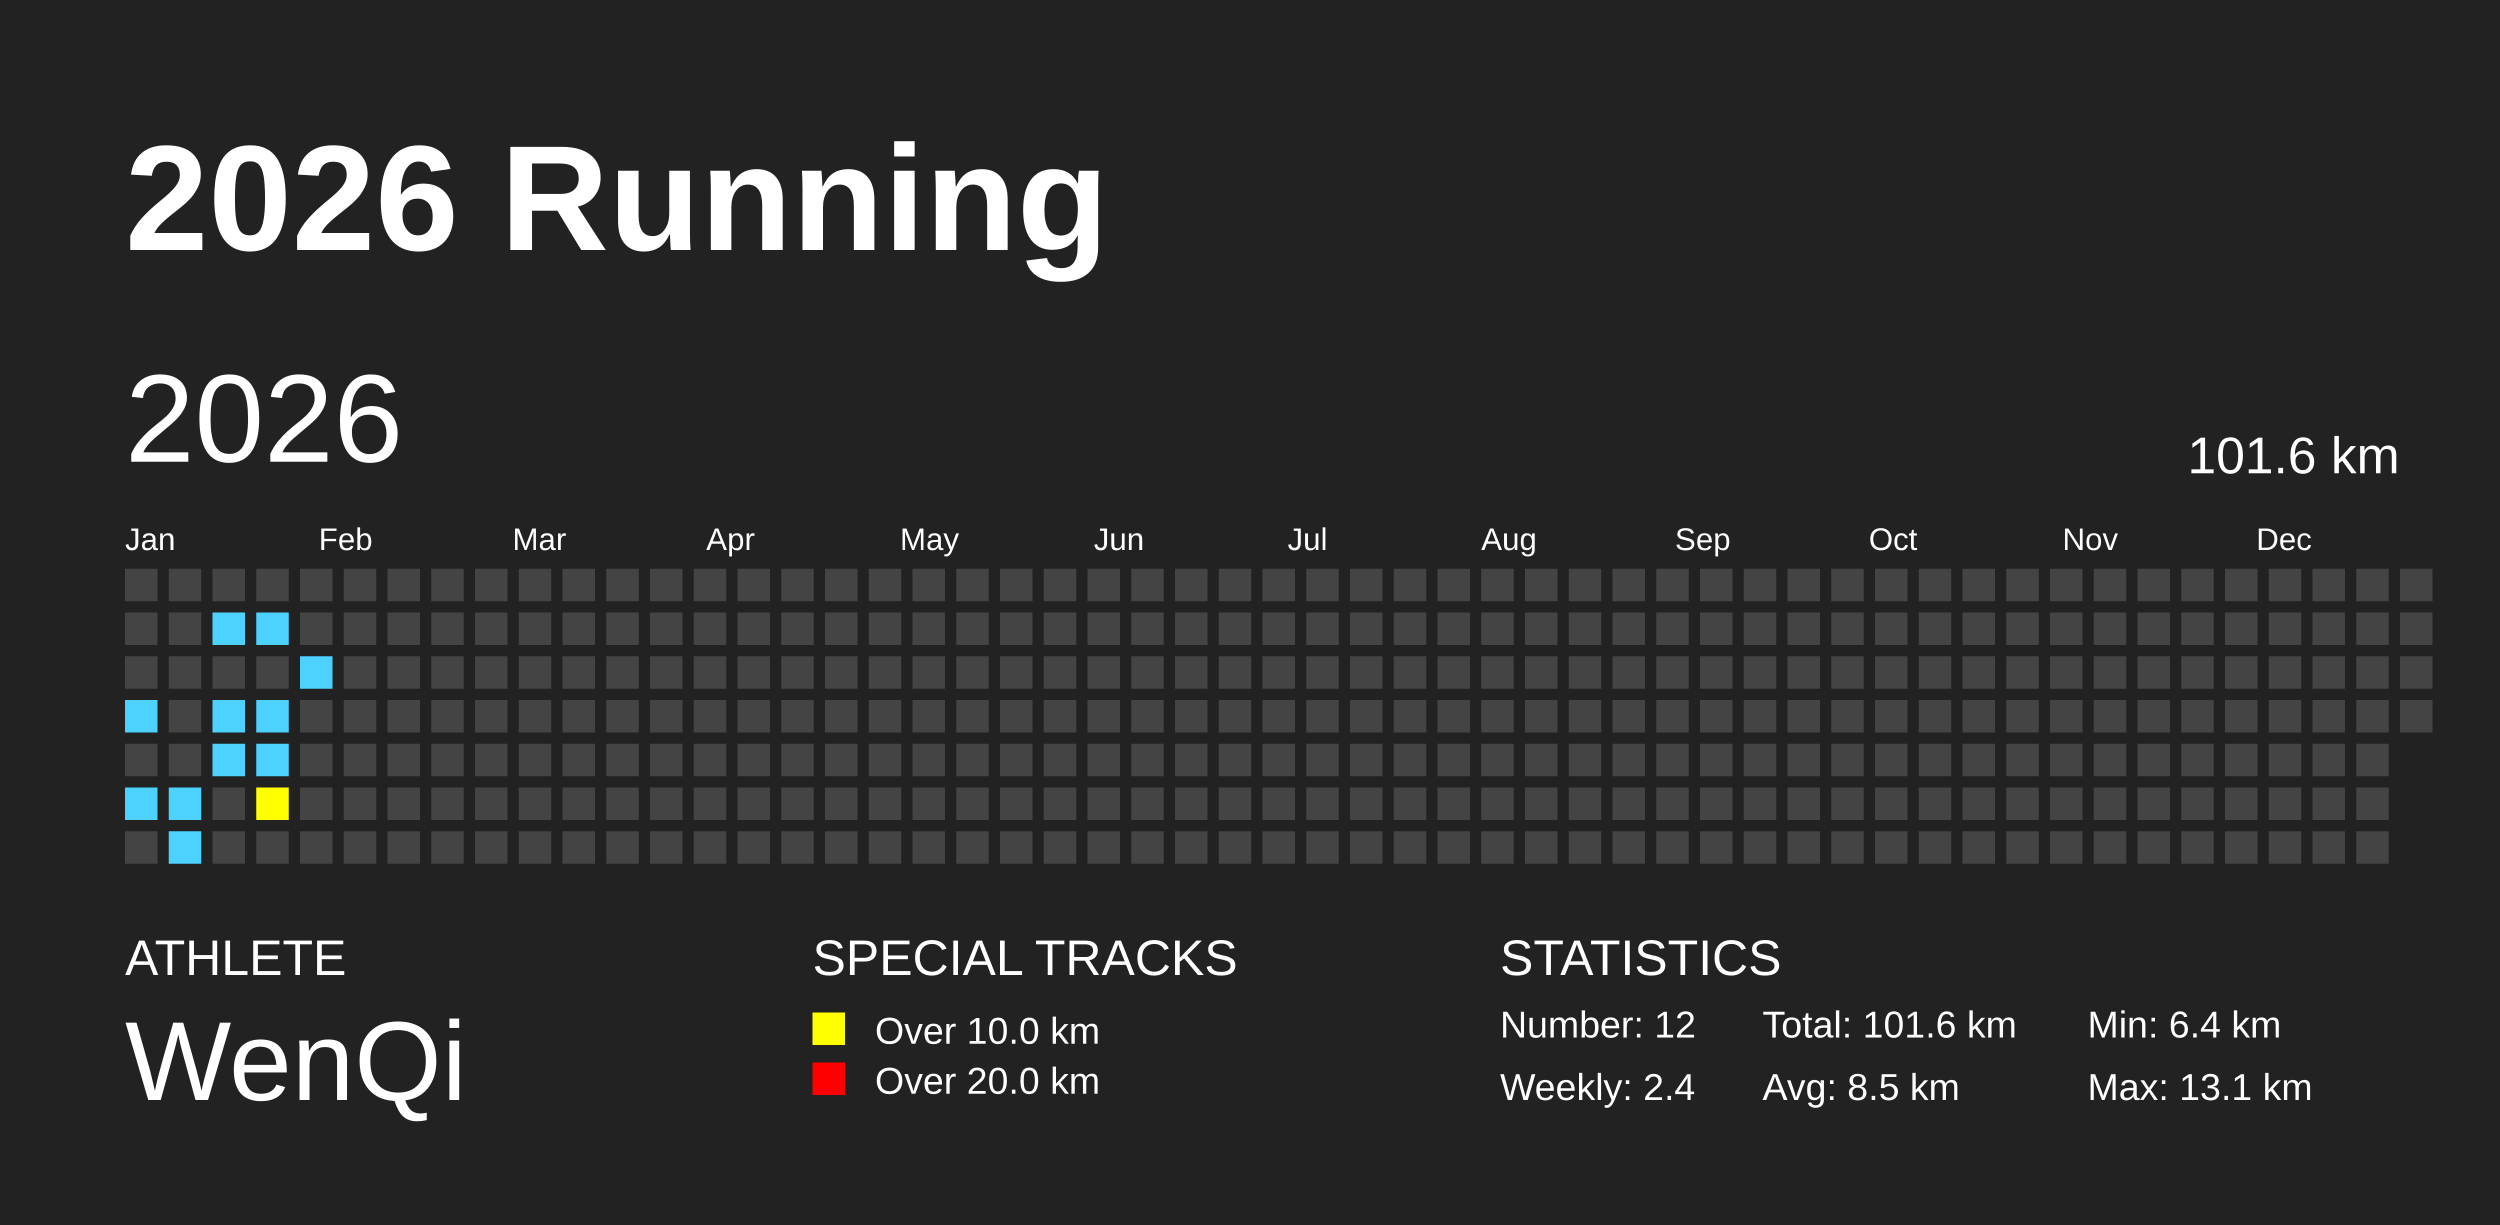
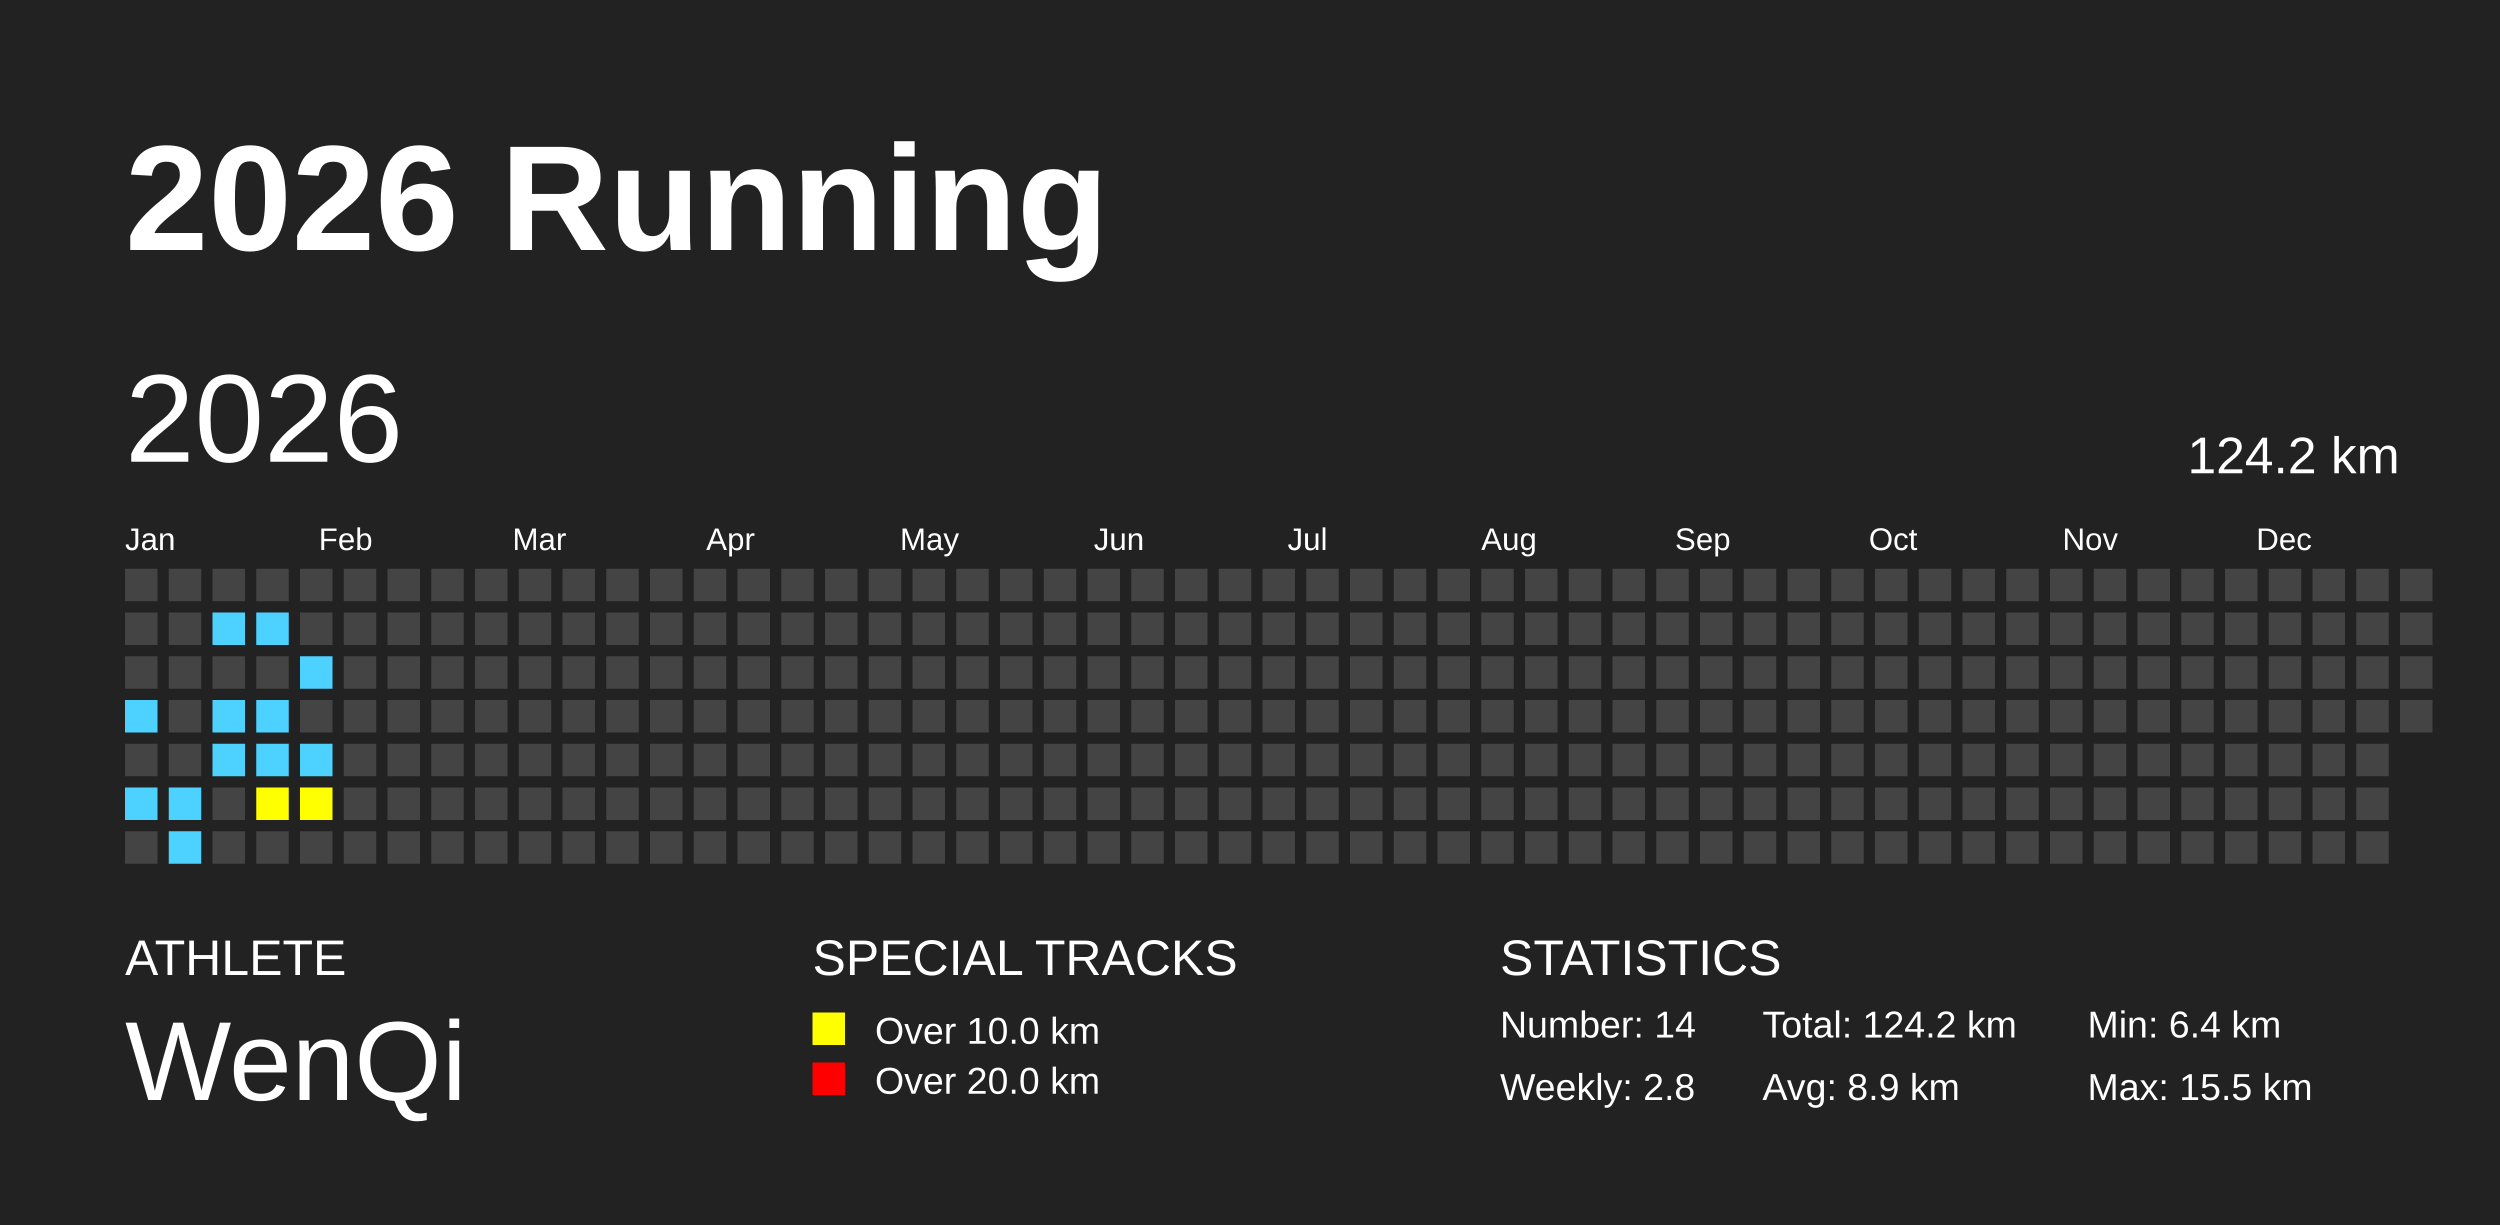
<svg xmlns="http://www.w3.org/2000/svg" baseProfile="full" height="98mm" version="1.1" viewBox="0,0,200,98" width="200mm">
  <defs />
  <rect fill="#222222" height="98" width="200" x="0" y="0" />
  <text fill="#FFFFFF" style="font-size:12px; font-family:Arial; font-weight:bold;" x="10" y="20">2026 Running</text>
  <text fill="#FFFFFF" style="font-size:4px; font-family:Arial" x="10" y="78">ATHLETE</text>
  <text fill="#FFFFFF" style="font-size:9px; font-family:Arial" x="10" y="88">WenQi</text>
  <text fill="#FFFFFF" style="font-size:4px; font-family:Arial" x="65" y="78">SPECIAL TRACKS</text>
  <rect fill="yellow" height="2.6" width="2.6" x="65" y="81" />
  <text fill="#FFFFFF" style="font-size:3px; font-family:Arial" x="70" y="83.5">Over 10.0 km</text>
  <rect fill="red" height="2.6" width="2.6" x="65" y="85" />
  <text fill="#FFFFFF" style="font-size:3px; font-family:Arial" x="70" y="87.5">Over 20.0 km</text>
  <text fill="#FFFFFF" style="font-size:4px; font-family:Arial" x="120" y="78">STATISTICS</text>
-   <text fill="#FFFFFF" style="font-size:3px; font-family:Arial" x="120" y="83">Number: 12</text>
-   <text fill="#FFFFFF" style="font-size:3px; font-family:Arial" x="120" y="88">Weekly: 2.4</text>
-   <text fill="#FFFFFF" style="font-size:3px; font-family:Arial" x="141" y="83">Total: 101.6 km</text>
-   <text fill="#FFFFFF" style="font-size:3px; font-family:Arial" x="141" y="88">Avg: 8.5 km</text>
+   <text fill="#FFFFFF" style="font-size:3px; font-family:Arial" x="120" y="83">Number: 14</text>
+   <text fill="#FFFFFF" style="font-size:3px; font-family:Arial" x="120" y="88">Weekly: 2.8</text>
+   <text fill="#FFFFFF" style="font-size:3px; font-family:Arial" x="141" y="83">Total: 124.2 km</text>
+   <text fill="#FFFFFF" style="font-size:3px; font-family:Arial" x="141" y="88">Avg: 8.9 km</text>
  <text fill="#FFFFFF" style="font-size:3px; font-family:Arial" x="167" y="83">Min: 6.4 km</text>
-   <text fill="#FFFFFF" style="font-size:3px; font-family:Arial" x="167" y="88">Max: 13.1 km</text>
+   <text fill="#FFFFFF" style="font-size:3px; font-family:Arial" x="167" y="88">Max: 15.5 km</text>
  <text dominant-baseline="hanging" fill="#FFFFFF" style="font-size:10.0px; font-family:Arial;" x="10" y="30">2026</text>
-   <text dominant-baseline="hanging" fill="#FFFFFF" style="font-size:4.125px; font-family:Arial;" x="175" y="35">101.6 km</text>
+   <text dominant-baseline="hanging" fill="#FFFFFF" style="font-size:4.125px; font-family:Arial;" x="175" y="35">124.2 km</text>
  <text fill="#FFFFFF" style="font-size:2.5px; font-family:Arial" x="10.0" y="44">Jan</text>
  <text fill="#FFFFFF" style="font-size:2.5px; font-family:Arial" x="25.5" y="44">Feb</text>
  <text fill="#FFFFFF" style="font-size:2.5px; font-family:Arial" x="41.0" y="44">Mar</text>
  <text fill="#FFFFFF" style="font-size:2.5px; font-family:Arial" x="56.5" y="44">Apr</text>
  <text fill="#FFFFFF" style="font-size:2.5px; font-family:Arial" x="72.0" y="44">May</text>
  <text fill="#FFFFFF" style="font-size:2.5px; font-family:Arial" x="87.5" y="44">Jun</text>
  <text fill="#FFFFFF" style="font-size:2.5px; font-family:Arial" x="103.0" y="44">Jul</text>
  <text fill="#FFFFFF" style="font-size:2.5px; font-family:Arial" x="118.5" y="44">Aug</text>
  <text fill="#FFFFFF" style="font-size:2.5px; font-family:Arial" x="134.0" y="44">Sep</text>
  <text fill="#FFFFFF" style="font-size:2.5px; font-family:Arial" x="149.5" y="44">Oct</text>
  <text fill="#FFFFFF" style="font-size:2.5px; font-family:Arial" x="165.0" y="44">Nov</text>
  <text fill="#FFFFFF" style="font-size:2.5px; font-family:Arial" x="180.5" y="44">Dec</text>
  <rect fill="#444444" height="2.6" width="2.6" x="10.0" y="45.5" />
  <rect fill="#444444" height="2.6" width="2.6" x="10.0" y="49.0" />
  <rect fill="#444444" height="2.6" width="2.6" x="10.0" y="52.5" />
  <rect fill="#4DD2FF" height="2.6" width="2.6" x="10.0" y="56.0" />
  <rect fill="#444444" height="2.6" width="2.6" x="10.0" y="59.5" />
  <rect fill="#4DD2FF" height="2.6" width="2.6" x="10.0" y="63.0" />
  <rect fill="#444444" height="2.6" width="2.6" x="10.0" y="66.5" />
  <rect fill="#444444" height="2.6" width="2.6" x="13.5" y="45.5" />
  <rect fill="#444444" height="2.6" width="2.6" x="13.5" y="49.0" />
  <rect fill="#444444" height="2.6" width="2.6" x="13.5" y="52.5" />
  <rect fill="#444444" height="2.6" width="2.6" x="13.5" y="56.0" />
  <rect fill="#444444" height="2.6" width="2.6" x="13.5" y="59.5" />
  <rect fill="#4DD2FF" height="2.6" width="2.6" x="13.5" y="63.0" />
  <rect fill="#4DD2FF" height="2.6" width="2.6" x="13.5" y="66.5" />
  <rect fill="#444444" height="2.6" width="2.6" x="17.0" y="45.5" />
  <rect fill="#4DD2FF" height="2.6" width="2.6" x="17.0" y="49.0" />
  <rect fill="#444444" height="2.6" width="2.6" x="17.0" y="52.5" />
  <rect fill="#4DD2FF" height="2.6" width="2.6" x="17.0" y="56.0" />
  <rect fill="#4DD2FF" height="2.6" width="2.6" x="17.0" y="59.5" />
  <rect fill="#444444" height="2.6" width="2.6" x="17.0" y="63.0" />
  <rect fill="#444444" height="2.6" width="2.6" x="17.0" y="66.5" />
  <rect fill="#444444" height="2.6" width="2.6" x="20.5" y="45.5" />
  <rect fill="#4DD2FF" height="2.6" width="2.6" x="20.5" y="49.0" />
  <rect fill="#444444" height="2.6" width="2.6" x="20.5" y="52.5" />
  <rect fill="#4DD2FF" height="2.6" width="2.6" x="20.5" y="56.0" />
  <rect fill="#4DD2FF" height="2.6" width="2.6" x="20.5" y="59.5" />
  <rect fill="yellow" height="2.6" width="2.6" x="20.5" y="63.0" />
  <rect fill="#444444" height="2.6" width="2.6" x="20.5" y="66.5" />
  <rect fill="#444444" height="2.6" width="2.6" x="24.0" y="45.5" />
  <rect fill="#444444" height="2.6" width="2.6" x="24.0" y="49.0" />
  <rect fill="#4DD2FF" height="2.6" width="2.6" x="24.0" y="52.5" />
  <rect fill="#444444" height="2.6" width="2.6" x="24.0" y="56.0" />
-   <rect fill="#444444" height="2.6" width="2.6" x="24.0" y="59.5" />
-   <rect fill="#444444" height="2.6" width="2.6" x="24.0" y="63.0" />
+   <rect fill="#4DD2FF" height="2.6" width="2.6" x="24.0" y="59.5" />
+   <rect fill="yellow" height="2.6" width="2.6" x="24.0" y="63.0" />
  <rect fill="#444444" height="2.6" width="2.6" x="24.0" y="66.5" />
  <rect fill="#444444" height="2.6" width="2.6" x="27.5" y="45.5" />
  <rect fill="#444444" height="2.6" width="2.6" x="27.5" y="49.0" />
  <rect fill="#444444" height="2.6" width="2.6" x="27.5" y="52.5" />
  <rect fill="#444444" height="2.6" width="2.6" x="27.5" y="56.0" />
  <rect fill="#444444" height="2.6" width="2.6" x="27.5" y="59.5" />
  <rect fill="#444444" height="2.6" width="2.6" x="27.5" y="63.0" />
  <rect fill="#444444" height="2.6" width="2.6" x="27.5" y="66.5" />
  <rect fill="#444444" height="2.6" width="2.6" x="31.0" y="45.5" />
  <rect fill="#444444" height="2.6" width="2.6" x="31.0" y="49.0" />
  <rect fill="#444444" height="2.6" width="2.6" x="31.0" y="52.5" />
  <rect fill="#444444" height="2.6" width="2.6" x="31.0" y="56.0" />
  <rect fill="#444444" height="2.6" width="2.6" x="31.0" y="59.5" />
  <rect fill="#444444" height="2.6" width="2.6" x="31.0" y="63.0" />
  <rect fill="#444444" height="2.6" width="2.6" x="31.0" y="66.5" />
  <rect fill="#444444" height="2.6" width="2.6" x="34.5" y="45.5" />
  <rect fill="#444444" height="2.6" width="2.6" x="34.5" y="49.0" />
  <rect fill="#444444" height="2.6" width="2.6" x="34.5" y="52.5" />
  <rect fill="#444444" height="2.6" width="2.6" x="34.5" y="56.0" />
  <rect fill="#444444" height="2.6" width="2.6" x="34.5" y="59.5" />
  <rect fill="#444444" height="2.6" width="2.6" x="34.5" y="63.0" />
  <rect fill="#444444" height="2.6" width="2.6" x="34.5" y="66.5" />
  <rect fill="#444444" height="2.6" width="2.6" x="38.0" y="45.5" />
  <rect fill="#444444" height="2.6" width="2.6" x="38.0" y="49.0" />
  <rect fill="#444444" height="2.6" width="2.6" x="38.0" y="52.5" />
  <rect fill="#444444" height="2.6" width="2.6" x="38.0" y="56.0" />
  <rect fill="#444444" height="2.6" width="2.6" x="38.0" y="59.5" />
  <rect fill="#444444" height="2.6" width="2.6" x="38.0" y="63.0" />
  <rect fill="#444444" height="2.6" width="2.6" x="38.0" y="66.5" />
  <rect fill="#444444" height="2.6" width="2.6" x="41.5" y="45.5" />
  <rect fill="#444444" height="2.6" width="2.6" x="41.5" y="49.0" />
  <rect fill="#444444" height="2.6" width="2.6" x="41.5" y="52.5" />
  <rect fill="#444444" height="2.6" width="2.6" x="41.5" y="56.0" />
  <rect fill="#444444" height="2.6" width="2.6" x="41.5" y="59.5" />
  <rect fill="#444444" height="2.6" width="2.6" x="41.5" y="63.0" />
  <rect fill="#444444" height="2.6" width="2.6" x="41.5" y="66.5" />
  <rect fill="#444444" height="2.6" width="2.6" x="45.0" y="45.5" />
  <rect fill="#444444" height="2.6" width="2.6" x="45.0" y="49.0" />
  <rect fill="#444444" height="2.6" width="2.6" x="45.0" y="52.5" />
  <rect fill="#444444" height="2.6" width="2.6" x="45.0" y="56.0" />
  <rect fill="#444444" height="2.6" width="2.6" x="45.0" y="59.5" />
  <rect fill="#444444" height="2.6" width="2.6" x="45.0" y="63.0" />
  <rect fill="#444444" height="2.6" width="2.6" x="45.0" y="66.5" />
  <rect fill="#444444" height="2.6" width="2.6" x="48.5" y="45.5" />
  <rect fill="#444444" height="2.6" width="2.6" x="48.5" y="49.0" />
  <rect fill="#444444" height="2.6" width="2.6" x="48.5" y="52.5" />
  <rect fill="#444444" height="2.6" width="2.6" x="48.5" y="56.0" />
  <rect fill="#444444" height="2.6" width="2.6" x="48.5" y="59.5" />
  <rect fill="#444444" height="2.6" width="2.6" x="48.5" y="63.0" />
  <rect fill="#444444" height="2.6" width="2.6" x="48.5" y="66.5" />
  <rect fill="#444444" height="2.6" width="2.6" x="52.0" y="45.5" />
  <rect fill="#444444" height="2.6" width="2.6" x="52.0" y="49.0" />
  <rect fill="#444444" height="2.6" width="2.6" x="52.0" y="52.5" />
  <rect fill="#444444" height="2.6" width="2.6" x="52.0" y="56.0" />
  <rect fill="#444444" height="2.6" width="2.6" x="52.0" y="59.5" />
  <rect fill="#444444" height="2.6" width="2.6" x="52.0" y="63.0" />
  <rect fill="#444444" height="2.6" width="2.6" x="52.0" y="66.5" />
  <rect fill="#444444" height="2.6" width="2.6" x="55.5" y="45.5" />
  <rect fill="#444444" height="2.6" width="2.6" x="55.5" y="49.0" />
  <rect fill="#444444" height="2.6" width="2.6" x="55.5" y="52.5" />
  <rect fill="#444444" height="2.6" width="2.6" x="55.5" y="56.0" />
  <rect fill="#444444" height="2.6" width="2.6" x="55.5" y="59.5" />
  <rect fill="#444444" height="2.6" width="2.6" x="55.5" y="63.0" />
  <rect fill="#444444" height="2.6" width="2.6" x="55.5" y="66.5" />
  <rect fill="#444444" height="2.6" width="2.6" x="59.0" y="45.5" />
  <rect fill="#444444" height="2.6" width="2.6" x="59.0" y="49.0" />
  <rect fill="#444444" height="2.6" width="2.6" x="59.0" y="52.5" />
  <rect fill="#444444" height="2.6" width="2.6" x="59.0" y="56.0" />
  <rect fill="#444444" height="2.6" width="2.6" x="59.0" y="59.5" />
  <rect fill="#444444" height="2.6" width="2.6" x="59.0" y="63.0" />
  <rect fill="#444444" height="2.6" width="2.6" x="59.0" y="66.5" />
  <rect fill="#444444" height="2.6" width="2.6" x="62.5" y="45.5" />
  <rect fill="#444444" height="2.6" width="2.6" x="62.5" y="49.0" />
  <rect fill="#444444" height="2.6" width="2.6" x="62.5" y="52.5" />
  <rect fill="#444444" height="2.6" width="2.6" x="62.5" y="56.0" />
  <rect fill="#444444" height="2.6" width="2.6" x="62.5" y="59.5" />
  <rect fill="#444444" height="2.6" width="2.6" x="62.5" y="63.0" />
  <rect fill="#444444" height="2.6" width="2.6" x="62.5" y="66.5" />
  <rect fill="#444444" height="2.6" width="2.6" x="66.0" y="45.5" />
  <rect fill="#444444" height="2.6" width="2.6" x="66.0" y="49.0" />
  <rect fill="#444444" height="2.6" width="2.6" x="66.0" y="52.5" />
  <rect fill="#444444" height="2.6" width="2.6" x="66.0" y="56.0" />
  <rect fill="#444444" height="2.6" width="2.6" x="66.0" y="59.5" />
  <rect fill="#444444" height="2.6" width="2.6" x="66.0" y="63.0" />
  <rect fill="#444444" height="2.6" width="2.6" x="66.0" y="66.5" />
  <rect fill="#444444" height="2.6" width="2.6" x="69.5" y="45.5" />
  <rect fill="#444444" height="2.6" width="2.6" x="69.5" y="49.0" />
  <rect fill="#444444" height="2.6" width="2.6" x="69.5" y="52.5" />
  <rect fill="#444444" height="2.6" width="2.6" x="69.5" y="56.0" />
  <rect fill="#444444" height="2.6" width="2.6" x="69.5" y="59.5" />
  <rect fill="#444444" height="2.6" width="2.6" x="69.5" y="63.0" />
  <rect fill="#444444" height="2.6" width="2.6" x="69.5" y="66.5" />
  <rect fill="#444444" height="2.6" width="2.6" x="73.0" y="45.5" />
  <rect fill="#444444" height="2.6" width="2.6" x="73.0" y="49.0" />
  <rect fill="#444444" height="2.6" width="2.6" x="73.0" y="52.5" />
  <rect fill="#444444" height="2.6" width="2.6" x="73.0" y="56.0" />
  <rect fill="#444444" height="2.6" width="2.6" x="73.0" y="59.5" />
  <rect fill="#444444" height="2.6" width="2.6" x="73.0" y="63.0" />
  <rect fill="#444444" height="2.6" width="2.6" x="73.0" y="66.5" />
  <rect fill="#444444" height="2.6" width="2.6" x="76.5" y="45.5" />
  <rect fill="#444444" height="2.6" width="2.6" x="76.5" y="49.0" />
  <rect fill="#444444" height="2.6" width="2.6" x="76.5" y="52.5" />
  <rect fill="#444444" height="2.6" width="2.6" x="76.5" y="56.0" />
  <rect fill="#444444" height="2.6" width="2.6" x="76.5" y="59.5" />
  <rect fill="#444444" height="2.6" width="2.6" x="76.5" y="63.0" />
  <rect fill="#444444" height="2.6" width="2.6" x="76.5" y="66.5" />
  <rect fill="#444444" height="2.6" width="2.6" x="80.0" y="45.5" />
  <rect fill="#444444" height="2.6" width="2.6" x="80.0" y="49.0" />
  <rect fill="#444444" height="2.6" width="2.6" x="80.0" y="52.5" />
  <rect fill="#444444" height="2.6" width="2.6" x="80.0" y="56.0" />
  <rect fill="#444444" height="2.6" width="2.6" x="80.0" y="59.5" />
  <rect fill="#444444" height="2.6" width="2.6" x="80.0" y="63.0" />
  <rect fill="#444444" height="2.6" width="2.6" x="80.0" y="66.5" />
  <rect fill="#444444" height="2.6" width="2.6" x="83.5" y="45.5" />
  <rect fill="#444444" height="2.6" width="2.6" x="83.5" y="49.0" />
  <rect fill="#444444" height="2.6" width="2.6" x="83.5" y="52.5" />
  <rect fill="#444444" height="2.6" width="2.6" x="83.5" y="56.0" />
  <rect fill="#444444" height="2.6" width="2.6" x="83.5" y="59.5" />
  <rect fill="#444444" height="2.6" width="2.6" x="83.5" y="63.0" />
  <rect fill="#444444" height="2.6" width="2.6" x="83.5" y="66.5" />
  <rect fill="#444444" height="2.6" width="2.6" x="87.0" y="45.5" />
  <rect fill="#444444" height="2.6" width="2.6" x="87.0" y="49.0" />
  <rect fill="#444444" height="2.6" width="2.6" x="87.0" y="52.5" />
  <rect fill="#444444" height="2.6" width="2.6" x="87.0" y="56.0" />
  <rect fill="#444444" height="2.6" width="2.6" x="87.0" y="59.5" />
  <rect fill="#444444" height="2.6" width="2.6" x="87.0" y="63.0" />
  <rect fill="#444444" height="2.6" width="2.6" x="87.0" y="66.5" />
  <rect fill="#444444" height="2.6" width="2.6" x="90.5" y="45.5" />
  <rect fill="#444444" height="2.6" width="2.6" x="90.5" y="49.0" />
  <rect fill="#444444" height="2.6" width="2.6" x="90.5" y="52.5" />
  <rect fill="#444444" height="2.6" width="2.6" x="90.5" y="56.0" />
  <rect fill="#444444" height="2.6" width="2.6" x="90.5" y="59.5" />
  <rect fill="#444444" height="2.6" width="2.6" x="90.5" y="63.0" />
  <rect fill="#444444" height="2.6" width="2.6" x="90.5" y="66.5" />
  <rect fill="#444444" height="2.6" width="2.6" x="94.0" y="45.5" />
  <rect fill="#444444" height="2.6" width="2.6" x="94.0" y="49.0" />
  <rect fill="#444444" height="2.6" width="2.6" x="94.0" y="52.5" />
  <rect fill="#444444" height="2.6" width="2.6" x="94.0" y="56.0" />
  <rect fill="#444444" height="2.6" width="2.6" x="94.0" y="59.5" />
  <rect fill="#444444" height="2.6" width="2.6" x="94.0" y="63.0" />
  <rect fill="#444444" height="2.6" width="2.6" x="94.0" y="66.5" />
  <rect fill="#444444" height="2.6" width="2.6" x="97.5" y="45.5" />
  <rect fill="#444444" height="2.6" width="2.6" x="97.5" y="49.0" />
  <rect fill="#444444" height="2.6" width="2.6" x="97.5" y="52.5" />
  <rect fill="#444444" height="2.6" width="2.6" x="97.5" y="56.0" />
  <rect fill="#444444" height="2.6" width="2.6" x="97.5" y="59.5" />
  <rect fill="#444444" height="2.6" width="2.6" x="97.5" y="63.0" />
  <rect fill="#444444" height="2.6" width="2.6" x="97.5" y="66.5" />
  <rect fill="#444444" height="2.6" width="2.6" x="101.0" y="45.5" />
  <rect fill="#444444" height="2.6" width="2.6" x="101.0" y="49.0" />
  <rect fill="#444444" height="2.6" width="2.6" x="101.0" y="52.5" />
  <rect fill="#444444" height="2.6" width="2.6" x="101.0" y="56.0" />
  <rect fill="#444444" height="2.6" width="2.6" x="101.0" y="59.5" />
  <rect fill="#444444" height="2.6" width="2.6" x="101.0" y="63.0" />
  <rect fill="#444444" height="2.6" width="2.6" x="101.0" y="66.5" />
  <rect fill="#444444" height="2.6" width="2.6" x="104.5" y="45.5" />
  <rect fill="#444444" height="2.6" width="2.6" x="104.5" y="49.0" />
  <rect fill="#444444" height="2.6" width="2.6" x="104.5" y="52.5" />
  <rect fill="#444444" height="2.6" width="2.6" x="104.5" y="56.0" />
  <rect fill="#444444" height="2.6" width="2.6" x="104.5" y="59.5" />
  <rect fill="#444444" height="2.6" width="2.6" x="104.5" y="63.0" />
  <rect fill="#444444" height="2.6" width="2.6" x="104.5" y="66.5" />
  <rect fill="#444444" height="2.6" width="2.6" x="108.0" y="45.5" />
  <rect fill="#444444" height="2.6" width="2.6" x="108.0" y="49.0" />
  <rect fill="#444444" height="2.6" width="2.6" x="108.0" y="52.5" />
  <rect fill="#444444" height="2.6" width="2.6" x="108.0" y="56.0" />
  <rect fill="#444444" height="2.6" width="2.6" x="108.0" y="59.5" />
  <rect fill="#444444" height="2.6" width="2.6" x="108.0" y="63.0" />
  <rect fill="#444444" height="2.6" width="2.6" x="108.0" y="66.5" />
  <rect fill="#444444" height="2.6" width="2.6" x="111.5" y="45.5" />
  <rect fill="#444444" height="2.6" width="2.6" x="111.5" y="49.0" />
  <rect fill="#444444" height="2.6" width="2.6" x="111.5" y="52.5" />
  <rect fill="#444444" height="2.6" width="2.6" x="111.5" y="56.0" />
  <rect fill="#444444" height="2.6" width="2.6" x="111.5" y="59.5" />
  <rect fill="#444444" height="2.6" width="2.6" x="111.5" y="63.0" />
  <rect fill="#444444" height="2.6" width="2.6" x="111.5" y="66.5" />
  <rect fill="#444444" height="2.6" width="2.6" x="115.0" y="45.5" />
  <rect fill="#444444" height="2.6" width="2.6" x="115.0" y="49.0" />
  <rect fill="#444444" height="2.6" width="2.6" x="115.0" y="52.5" />
  <rect fill="#444444" height="2.6" width="2.6" x="115.0" y="56.0" />
  <rect fill="#444444" height="2.6" width="2.6" x="115.0" y="59.5" />
  <rect fill="#444444" height="2.6" width="2.6" x="115.0" y="63.0" />
  <rect fill="#444444" height="2.6" width="2.6" x="115.0" y="66.5" />
  <rect fill="#444444" height="2.6" width="2.6" x="118.5" y="45.5" />
  <rect fill="#444444" height="2.6" width="2.6" x="118.5" y="49.0" />
  <rect fill="#444444" height="2.6" width="2.6" x="118.5" y="52.5" />
  <rect fill="#444444" height="2.6" width="2.6" x="118.5" y="56.0" />
  <rect fill="#444444" height="2.6" width="2.6" x="118.5" y="59.5" />
  <rect fill="#444444" height="2.6" width="2.6" x="118.5" y="63.0" />
  <rect fill="#444444" height="2.6" width="2.6" x="118.5" y="66.5" />
  <rect fill="#444444" height="2.6" width="2.6" x="122.0" y="45.5" />
  <rect fill="#444444" height="2.6" width="2.6" x="122.0" y="49.0" />
  <rect fill="#444444" height="2.6" width="2.6" x="122.0" y="52.5" />
  <rect fill="#444444" height="2.6" width="2.6" x="122.0" y="56.0" />
  <rect fill="#444444" height="2.6" width="2.6" x="122.0" y="59.5" />
  <rect fill="#444444" height="2.6" width="2.6" x="122.0" y="63.0" />
  <rect fill="#444444" height="2.6" width="2.6" x="122.0" y="66.5" />
  <rect fill="#444444" height="2.6" width="2.6" x="125.5" y="45.5" />
  <rect fill="#444444" height="2.6" width="2.6" x="125.5" y="49.0" />
  <rect fill="#444444" height="2.6" width="2.6" x="125.5" y="52.5" />
  <rect fill="#444444" height="2.6" width="2.6" x="125.5" y="56.0" />
  <rect fill="#444444" height="2.6" width="2.6" x="125.5" y="59.5" />
  <rect fill="#444444" height="2.6" width="2.6" x="125.5" y="63.0" />
  <rect fill="#444444" height="2.6" width="2.6" x="125.5" y="66.5" />
  <rect fill="#444444" height="2.6" width="2.6" x="129.0" y="45.5" />
  <rect fill="#444444" height="2.6" width="2.6" x="129.0" y="49.0" />
  <rect fill="#444444" height="2.6" width="2.6" x="129.0" y="52.5" />
  <rect fill="#444444" height="2.6" width="2.6" x="129.0" y="56.0" />
  <rect fill="#444444" height="2.6" width="2.6" x="129.0" y="59.5" />
  <rect fill="#444444" height="2.6" width="2.6" x="129.0" y="63.0" />
  <rect fill="#444444" height="2.6" width="2.6" x="129.0" y="66.5" />
  <rect fill="#444444" height="2.6" width="2.6" x="132.5" y="45.5" />
  <rect fill="#444444" height="2.6" width="2.6" x="132.5" y="49.0" />
  <rect fill="#444444" height="2.6" width="2.6" x="132.5" y="52.5" />
  <rect fill="#444444" height="2.6" width="2.6" x="132.5" y="56.0" />
  <rect fill="#444444" height="2.6" width="2.6" x="132.5" y="59.5" />
  <rect fill="#444444" height="2.6" width="2.6" x="132.5" y="63.0" />
  <rect fill="#444444" height="2.6" width="2.6" x="132.5" y="66.5" />
  <rect fill="#444444" height="2.6" width="2.6" x="136.0" y="45.5" />
  <rect fill="#444444" height="2.6" width="2.6" x="136.0" y="49.0" />
  <rect fill="#444444" height="2.6" width="2.6" x="136.0" y="52.5" />
  <rect fill="#444444" height="2.6" width="2.6" x="136.0" y="56.0" />
  <rect fill="#444444" height="2.6" width="2.6" x="136.0" y="59.5" />
  <rect fill="#444444" height="2.6" width="2.6" x="136.0" y="63.0" />
  <rect fill="#444444" height="2.6" width="2.6" x="136.0" y="66.5" />
  <rect fill="#444444" height="2.6" width="2.6" x="139.5" y="45.5" />
  <rect fill="#444444" height="2.6" width="2.6" x="139.5" y="49.0" />
  <rect fill="#444444" height="2.6" width="2.6" x="139.5" y="52.5" />
  <rect fill="#444444" height="2.6" width="2.6" x="139.5" y="56.0" />
  <rect fill="#444444" height="2.6" width="2.6" x="139.5" y="59.5" />
  <rect fill="#444444" height="2.6" width="2.6" x="139.5" y="63.0" />
  <rect fill="#444444" height="2.6" width="2.6" x="139.5" y="66.5" />
  <rect fill="#444444" height="2.6" width="2.6" x="143.0" y="45.5" />
  <rect fill="#444444" height="2.6" width="2.6" x="143.0" y="49.0" />
  <rect fill="#444444" height="2.6" width="2.6" x="143.0" y="52.5" />
  <rect fill="#444444" height="2.6" width="2.6" x="143.0" y="56.0" />
  <rect fill="#444444" height="2.6" width="2.6" x="143.0" y="59.5" />
  <rect fill="#444444" height="2.6" width="2.6" x="143.0" y="63.0" />
  <rect fill="#444444" height="2.6" width="2.6" x="143.0" y="66.5" />
  <rect fill="#444444" height="2.6" width="2.6" x="146.5" y="45.5" />
  <rect fill="#444444" height="2.6" width="2.6" x="146.5" y="49.0" />
  <rect fill="#444444" height="2.6" width="2.6" x="146.5" y="52.5" />
  <rect fill="#444444" height="2.6" width="2.6" x="146.5" y="56.0" />
  <rect fill="#444444" height="2.6" width="2.6" x="146.5" y="59.5" />
  <rect fill="#444444" height="2.6" width="2.6" x="146.5" y="63.0" />
  <rect fill="#444444" height="2.6" width="2.6" x="146.5" y="66.5" />
  <rect fill="#444444" height="2.6" width="2.6" x="150.0" y="45.5" />
  <rect fill="#444444" height="2.6" width="2.6" x="150.0" y="49.0" />
  <rect fill="#444444" height="2.6" width="2.6" x="150.0" y="52.5" />
  <rect fill="#444444" height="2.6" width="2.6" x="150.0" y="56.0" />
  <rect fill="#444444" height="2.6" width="2.6" x="150.0" y="59.5" />
  <rect fill="#444444" height="2.6" width="2.6" x="150.0" y="63.0" />
  <rect fill="#444444" height="2.6" width="2.6" x="150.0" y="66.5" />
  <rect fill="#444444" height="2.6" width="2.6" x="153.5" y="45.5" />
  <rect fill="#444444" height="2.6" width="2.6" x="153.5" y="49.0" />
  <rect fill="#444444" height="2.6" width="2.6" x="153.5" y="52.5" />
  <rect fill="#444444" height="2.6" width="2.6" x="153.5" y="56.0" />
  <rect fill="#444444" height="2.6" width="2.6" x="153.5" y="59.5" />
  <rect fill="#444444" height="2.6" width="2.6" x="153.5" y="63.0" />
  <rect fill="#444444" height="2.6" width="2.6" x="153.5" y="66.5" />
  <rect fill="#444444" height="2.6" width="2.6" x="157.0" y="45.5" />
  <rect fill="#444444" height="2.6" width="2.6" x="157.0" y="49.0" />
  <rect fill="#444444" height="2.6" width="2.6" x="157.0" y="52.5" />
  <rect fill="#444444" height="2.6" width="2.6" x="157.0" y="56.0" />
  <rect fill="#444444" height="2.6" width="2.6" x="157.0" y="59.5" />
  <rect fill="#444444" height="2.6" width="2.6" x="157.0" y="63.0" />
  <rect fill="#444444" height="2.6" width="2.6" x="157.0" y="66.5" />
  <rect fill="#444444" height="2.6" width="2.6" x="160.5" y="45.5" />
  <rect fill="#444444" height="2.6" width="2.6" x="160.5" y="49.0" />
  <rect fill="#444444" height="2.6" width="2.6" x="160.5" y="52.5" />
  <rect fill="#444444" height="2.6" width="2.6" x="160.5" y="56.0" />
  <rect fill="#444444" height="2.6" width="2.6" x="160.5" y="59.5" />
  <rect fill="#444444" height="2.6" width="2.6" x="160.5" y="63.0" />
  <rect fill="#444444" height="2.6" width="2.6" x="160.5" y="66.5" />
  <rect fill="#444444" height="2.6" width="2.6" x="164.0" y="45.5" />
  <rect fill="#444444" height="2.6" width="2.6" x="164.0" y="49.0" />
  <rect fill="#444444" height="2.6" width="2.6" x="164.0" y="52.5" />
  <rect fill="#444444" height="2.6" width="2.6" x="164.0" y="56.0" />
  <rect fill="#444444" height="2.6" width="2.6" x="164.0" y="59.5" />
  <rect fill="#444444" height="2.6" width="2.6" x="164.0" y="63.0" />
  <rect fill="#444444" height="2.6" width="2.6" x="164.0" y="66.5" />
  <rect fill="#444444" height="2.6" width="2.6" x="167.5" y="45.5" />
  <rect fill="#444444" height="2.6" width="2.6" x="167.5" y="49.0" />
  <rect fill="#444444" height="2.6" width="2.6" x="167.5" y="52.5" />
  <rect fill="#444444" height="2.6" width="2.6" x="167.5" y="56.0" />
  <rect fill="#444444" height="2.6" width="2.6" x="167.5" y="59.5" />
  <rect fill="#444444" height="2.6" width="2.6" x="167.5" y="63.0" />
  <rect fill="#444444" height="2.6" width="2.6" x="167.5" y="66.5" />
  <rect fill="#444444" height="2.6" width="2.6" x="171.0" y="45.5" />
  <rect fill="#444444" height="2.6" width="2.6" x="171.0" y="49.0" />
  <rect fill="#444444" height="2.6" width="2.6" x="171.0" y="52.5" />
  <rect fill="#444444" height="2.6" width="2.6" x="171.0" y="56.0" />
  <rect fill="#444444" height="2.6" width="2.6" x="171.0" y="59.5" />
  <rect fill="#444444" height="2.6" width="2.6" x="171.0" y="63.0" />
  <rect fill="#444444" height="2.6" width="2.6" x="171.0" y="66.5" />
  <rect fill="#444444" height="2.6" width="2.6" x="174.5" y="45.5" />
  <rect fill="#444444" height="2.6" width="2.6" x="174.5" y="49.0" />
  <rect fill="#444444" height="2.6" width="2.6" x="174.5" y="52.5" />
  <rect fill="#444444" height="2.6" width="2.6" x="174.5" y="56.0" />
  <rect fill="#444444" height="2.6" width="2.6" x="174.5" y="59.5" />
  <rect fill="#444444" height="2.6" width="2.6" x="174.5" y="63.0" />
  <rect fill="#444444" height="2.6" width="2.6" x="174.5" y="66.5" />
  <rect fill="#444444" height="2.6" width="2.6" x="178.0" y="45.5" />
  <rect fill="#444444" height="2.6" width="2.6" x="178.0" y="49.0" />
  <rect fill="#444444" height="2.6" width="2.6" x="178.0" y="52.5" />
  <rect fill="#444444" height="2.6" width="2.6" x="178.0" y="56.0" />
  <rect fill="#444444" height="2.6" width="2.6" x="178.0" y="59.5" />
  <rect fill="#444444" height="2.6" width="2.6" x="178.0" y="63.0" />
  <rect fill="#444444" height="2.6" width="2.6" x="178.0" y="66.5" />
  <rect fill="#444444" height="2.6" width="2.6" x="181.5" y="45.5" />
  <rect fill="#444444" height="2.6" width="2.6" x="181.5" y="49.0" />
  <rect fill="#444444" height="2.6" width="2.6" x="181.5" y="52.5" />
  <rect fill="#444444" height="2.6" width="2.6" x="181.5" y="56.0" />
  <rect fill="#444444" height="2.6" width="2.6" x="181.5" y="59.5" />
  <rect fill="#444444" height="2.6" width="2.6" x="181.5" y="63.0" />
  <rect fill="#444444" height="2.6" width="2.6" x="181.5" y="66.5" />
  <rect fill="#444444" height="2.6" width="2.6" x="185.0" y="45.5" />
  <rect fill="#444444" height="2.6" width="2.6" x="185.0" y="49.0" />
  <rect fill="#444444" height="2.6" width="2.6" x="185.0" y="52.5" />
  <rect fill="#444444" height="2.6" width="2.6" x="185.0" y="56.0" />
  <rect fill="#444444" height="2.6" width="2.6" x="185.0" y="59.5" />
  <rect fill="#444444" height="2.6" width="2.6" x="185.0" y="63.0" />
  <rect fill="#444444" height="2.6" width="2.6" x="185.0" y="66.5" />
  <rect fill="#444444" height="2.6" width="2.6" x="188.5" y="45.5" />
  <rect fill="#444444" height="2.6" width="2.6" x="188.5" y="49.0" />
  <rect fill="#444444" height="2.6" width="2.6" x="188.5" y="52.5" />
  <rect fill="#444444" height="2.6" width="2.6" x="188.5" y="56.0" />
  <rect fill="#444444" height="2.6" width="2.6" x="188.5" y="59.5" />
  <rect fill="#444444" height="2.6" width="2.6" x="188.5" y="63.0" />
  <rect fill="#444444" height="2.6" width="2.6" x="188.5" y="66.5" />
  <rect fill="#444444" height="2.6" width="2.6" x="192.0" y="45.5" />
  <rect fill="#444444" height="2.6" width="2.6" x="192.0" y="49.0" />
  <rect fill="#444444" height="2.6" width="2.6" x="192.0" y="52.5" />
  <rect fill="#444444" height="2.6" width="2.6" x="192.0" y="56.0" />
</svg>
